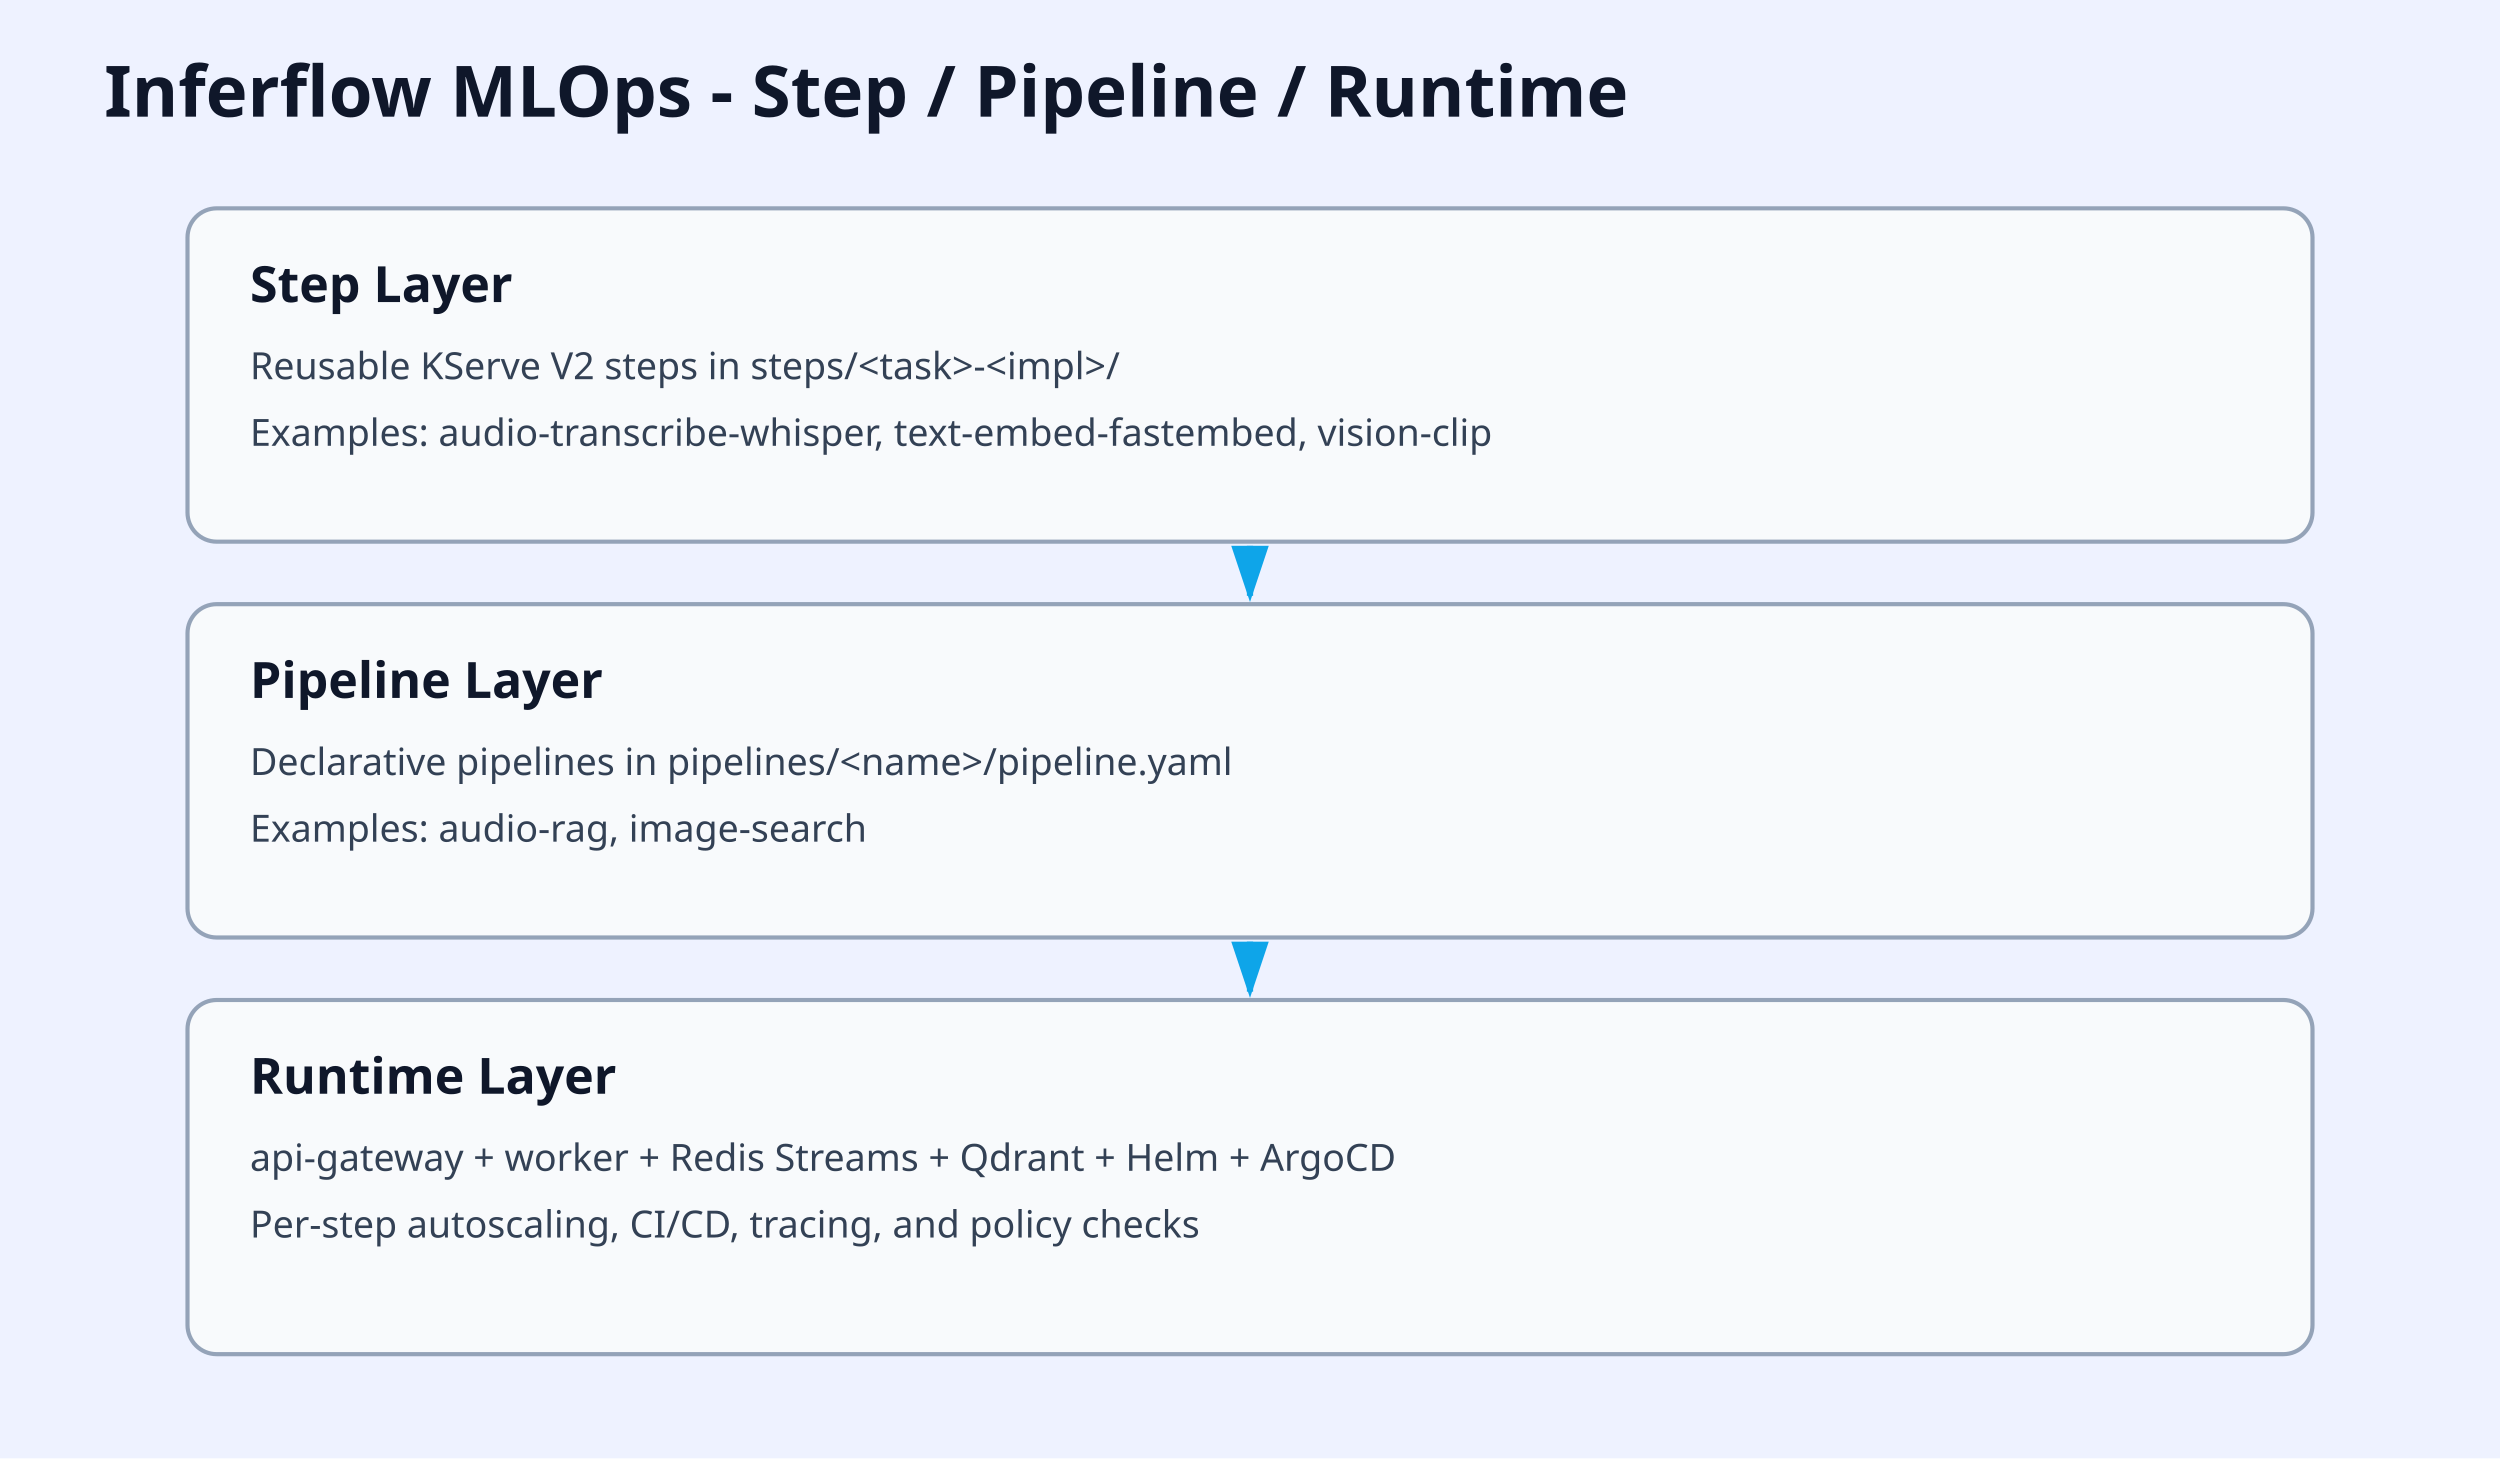
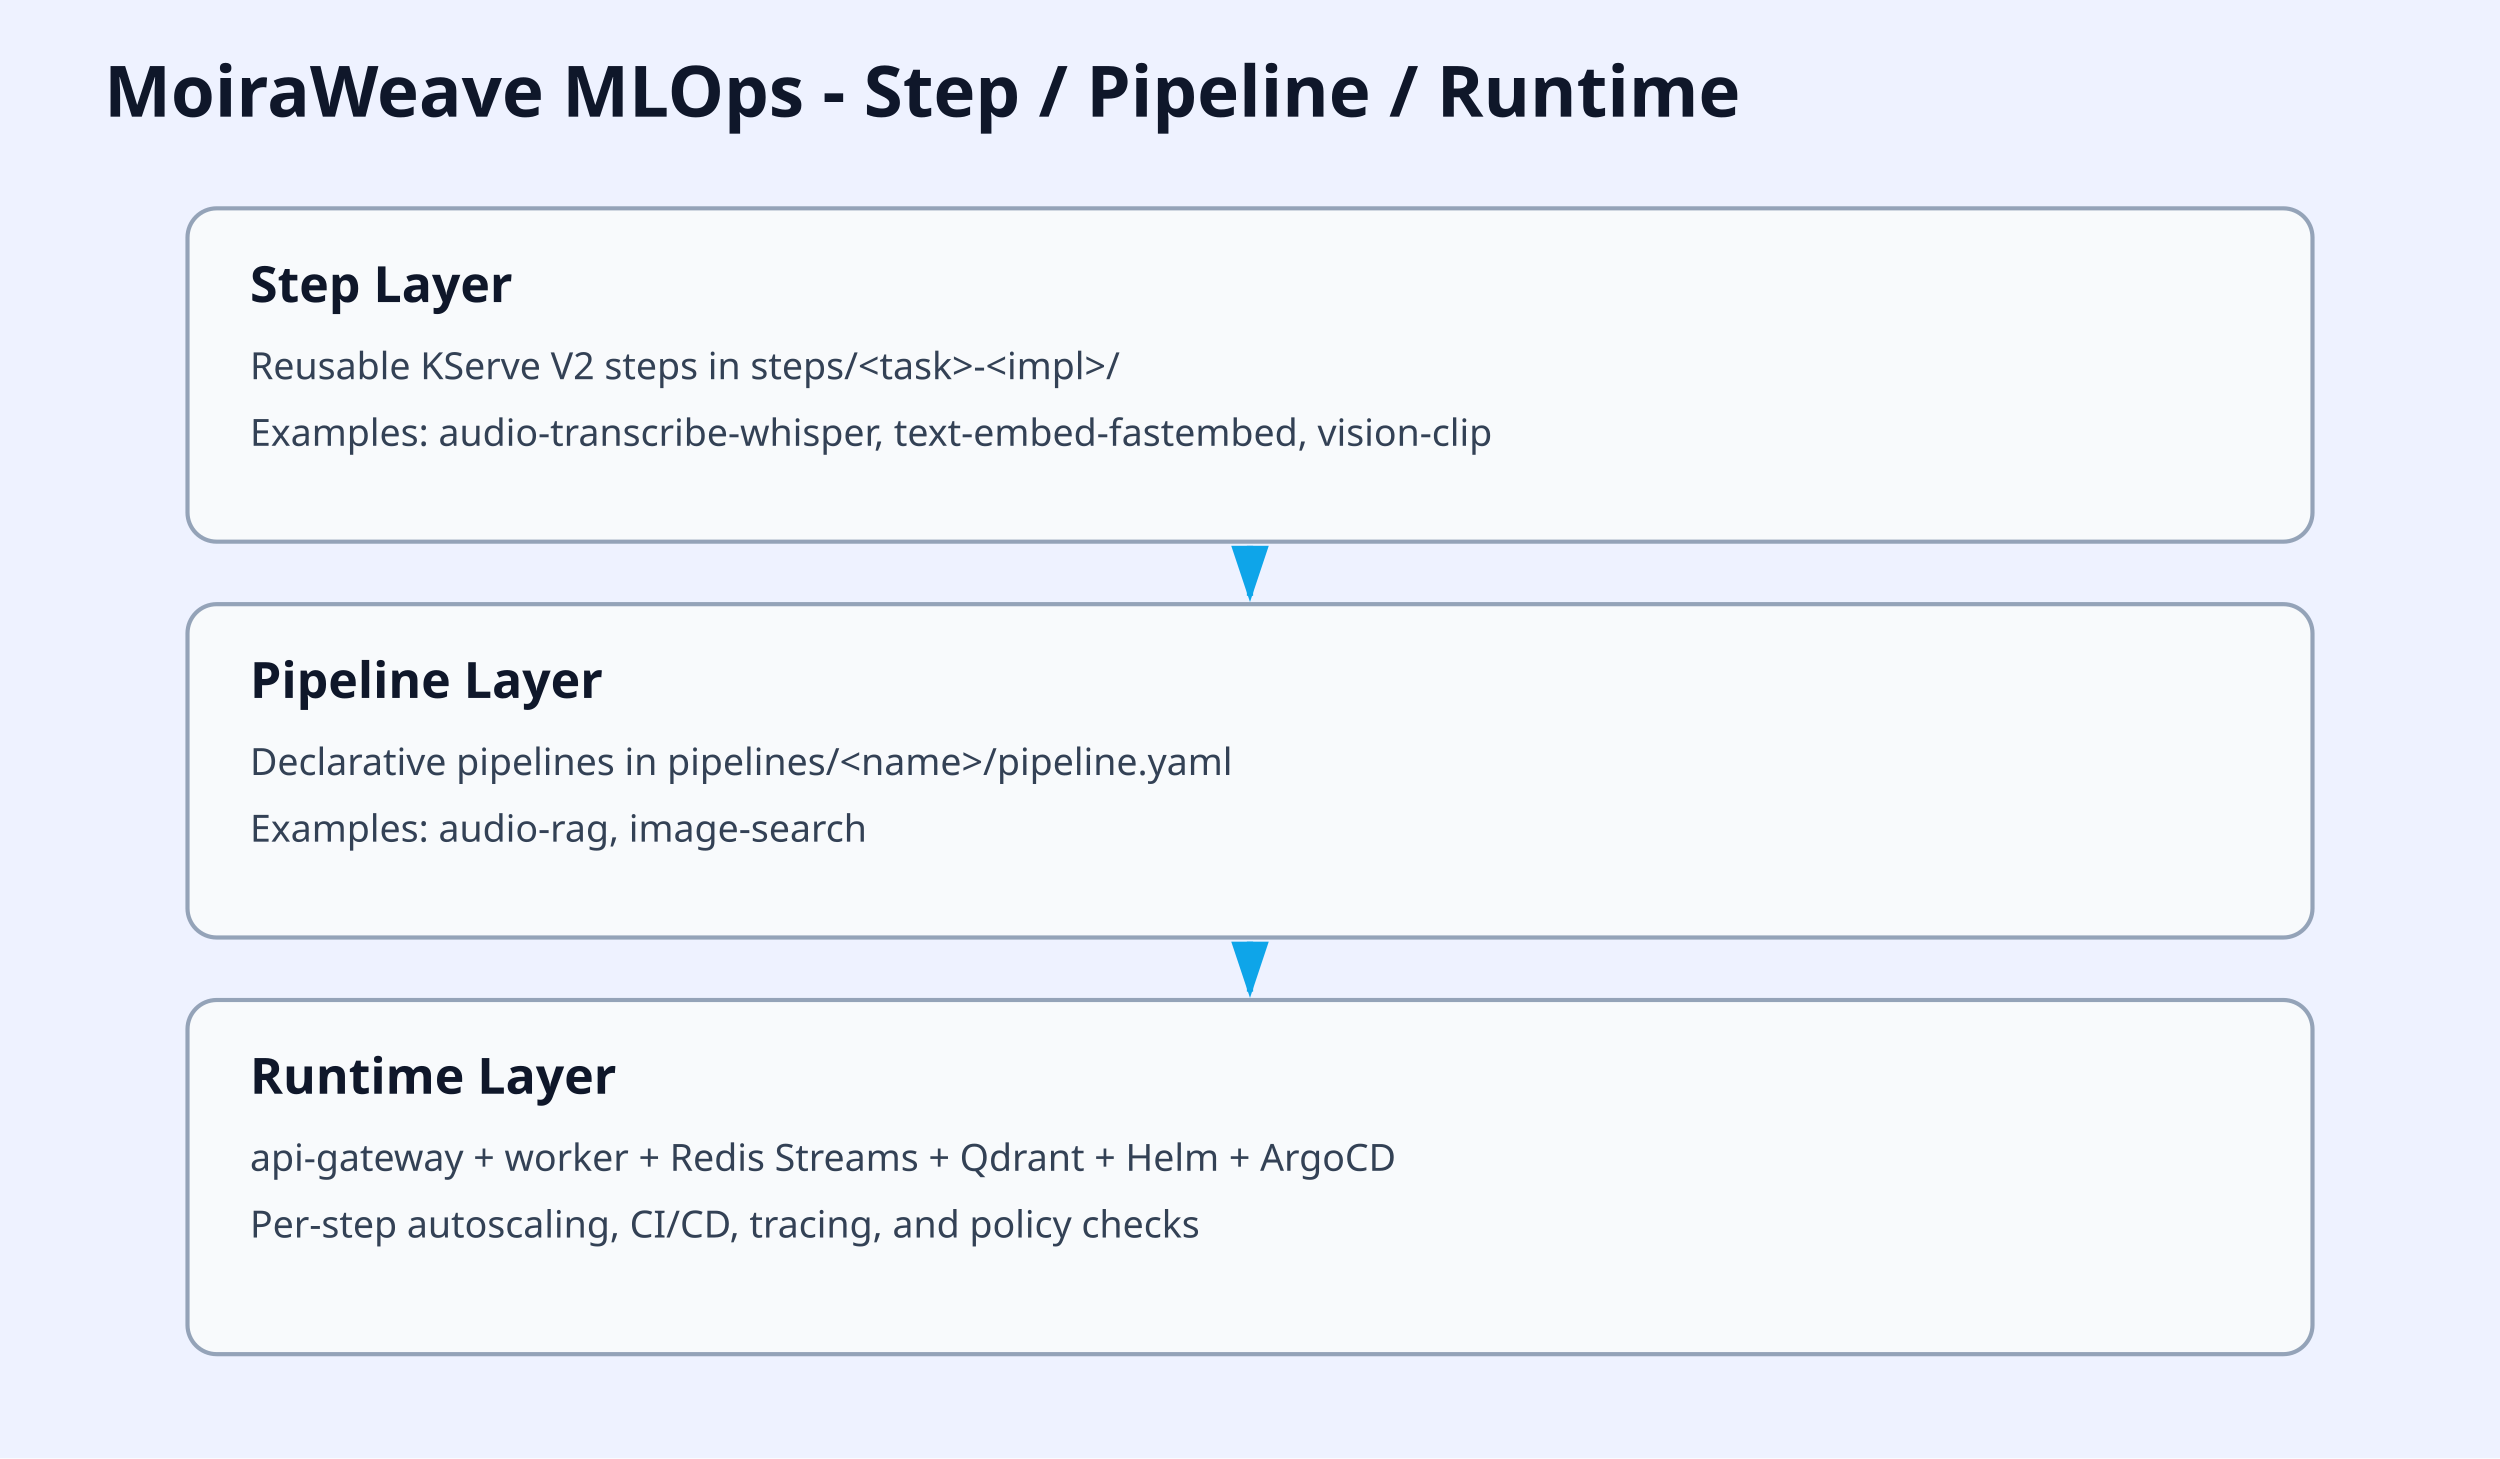
- <svg xmlns="http://www.w3.org/2000/svg" width="1200" height="700" viewBox="0 0 1200 700" role="img" aria-label="Inferflow 3-layer architecture">
+ <svg xmlns="http://www.w3.org/2000/svg" width="1200" height="700" viewBox="0 0 1200 700" role="img" aria-label="MoiraWeave 3-layer architecture">
  <defs>
    <style>
      .title { font: 700 34px Verdana, sans-serif; fill: #0f172a; }
      .layer { fill: #f8fafc; stroke: #94a3b8; stroke-width: 2; rx: 14; }
      .label { font: 700 24px Verdana, sans-serif; fill: #0f172a; }
      .body { font: 18px Verdana, sans-serif; fill: #334155; }
      .arrow { stroke: #0ea5e9; stroke-width: 3; marker-end: url(#arrow); }
    </style>
    <marker id="arrow" markerWidth="10" markerHeight="10" refX="8" refY="3" orient="auto" markerUnits="strokeWidth">
      <path d="M0,0 L0,6 L9,3 z" fill="#0ea5e9" />
    </marker>
  </defs>
  <rect width="1200" height="700" fill="#eef2ff" />
-   <text x="50" y="56" class="title">Inferflow MLOps - Step / Pipeline / Runtime</text>
+   <text x="50" y="56" class="title">MoiraWeave MLOps - Step / Pipeline / Runtime</text>
  <rect x="90" y="100" width="1020" height="160" class="layer" />
  <text x="120" y="145" class="label">Step Layer</text>
  <text x="120" y="182" class="body">Reusable KServe V2 steps in steps/&lt;task&gt;-&lt;impl&gt;/</text>
  <text x="120" y="214" class="body">Examples: audio-transcribe-whisper, text-embed-fastembed, vision-clip</text>
  <rect x="90" y="290" width="1020" height="160" class="layer" />
  <text x="120" y="335" class="label">Pipeline Layer</text>
  <text x="120" y="372" class="body">Declarative pipelines in pipelines/&lt;name&gt;/pipeline.yaml</text>
  <text x="120" y="404" class="body">Examples: audio-rag, image-search</text>
  <rect x="90" y="480" width="1020" height="170" class="layer" />
  <text x="120" y="525" class="label">Runtime Layer</text>
  <text x="120" y="562" class="body">api-gateway + worker + Redis Streams + Qdrant + Helm + ArgoCD</text>
  <text x="120" y="594" class="body">Per-step autoscaling, CI/CD, tracing, and policy checks</text>
  <line x1="600" y1="262" x2="600" y2="286" class="arrow" />
  <line x1="600" y1="452" x2="600" y2="476" class="arrow" />
</svg>
